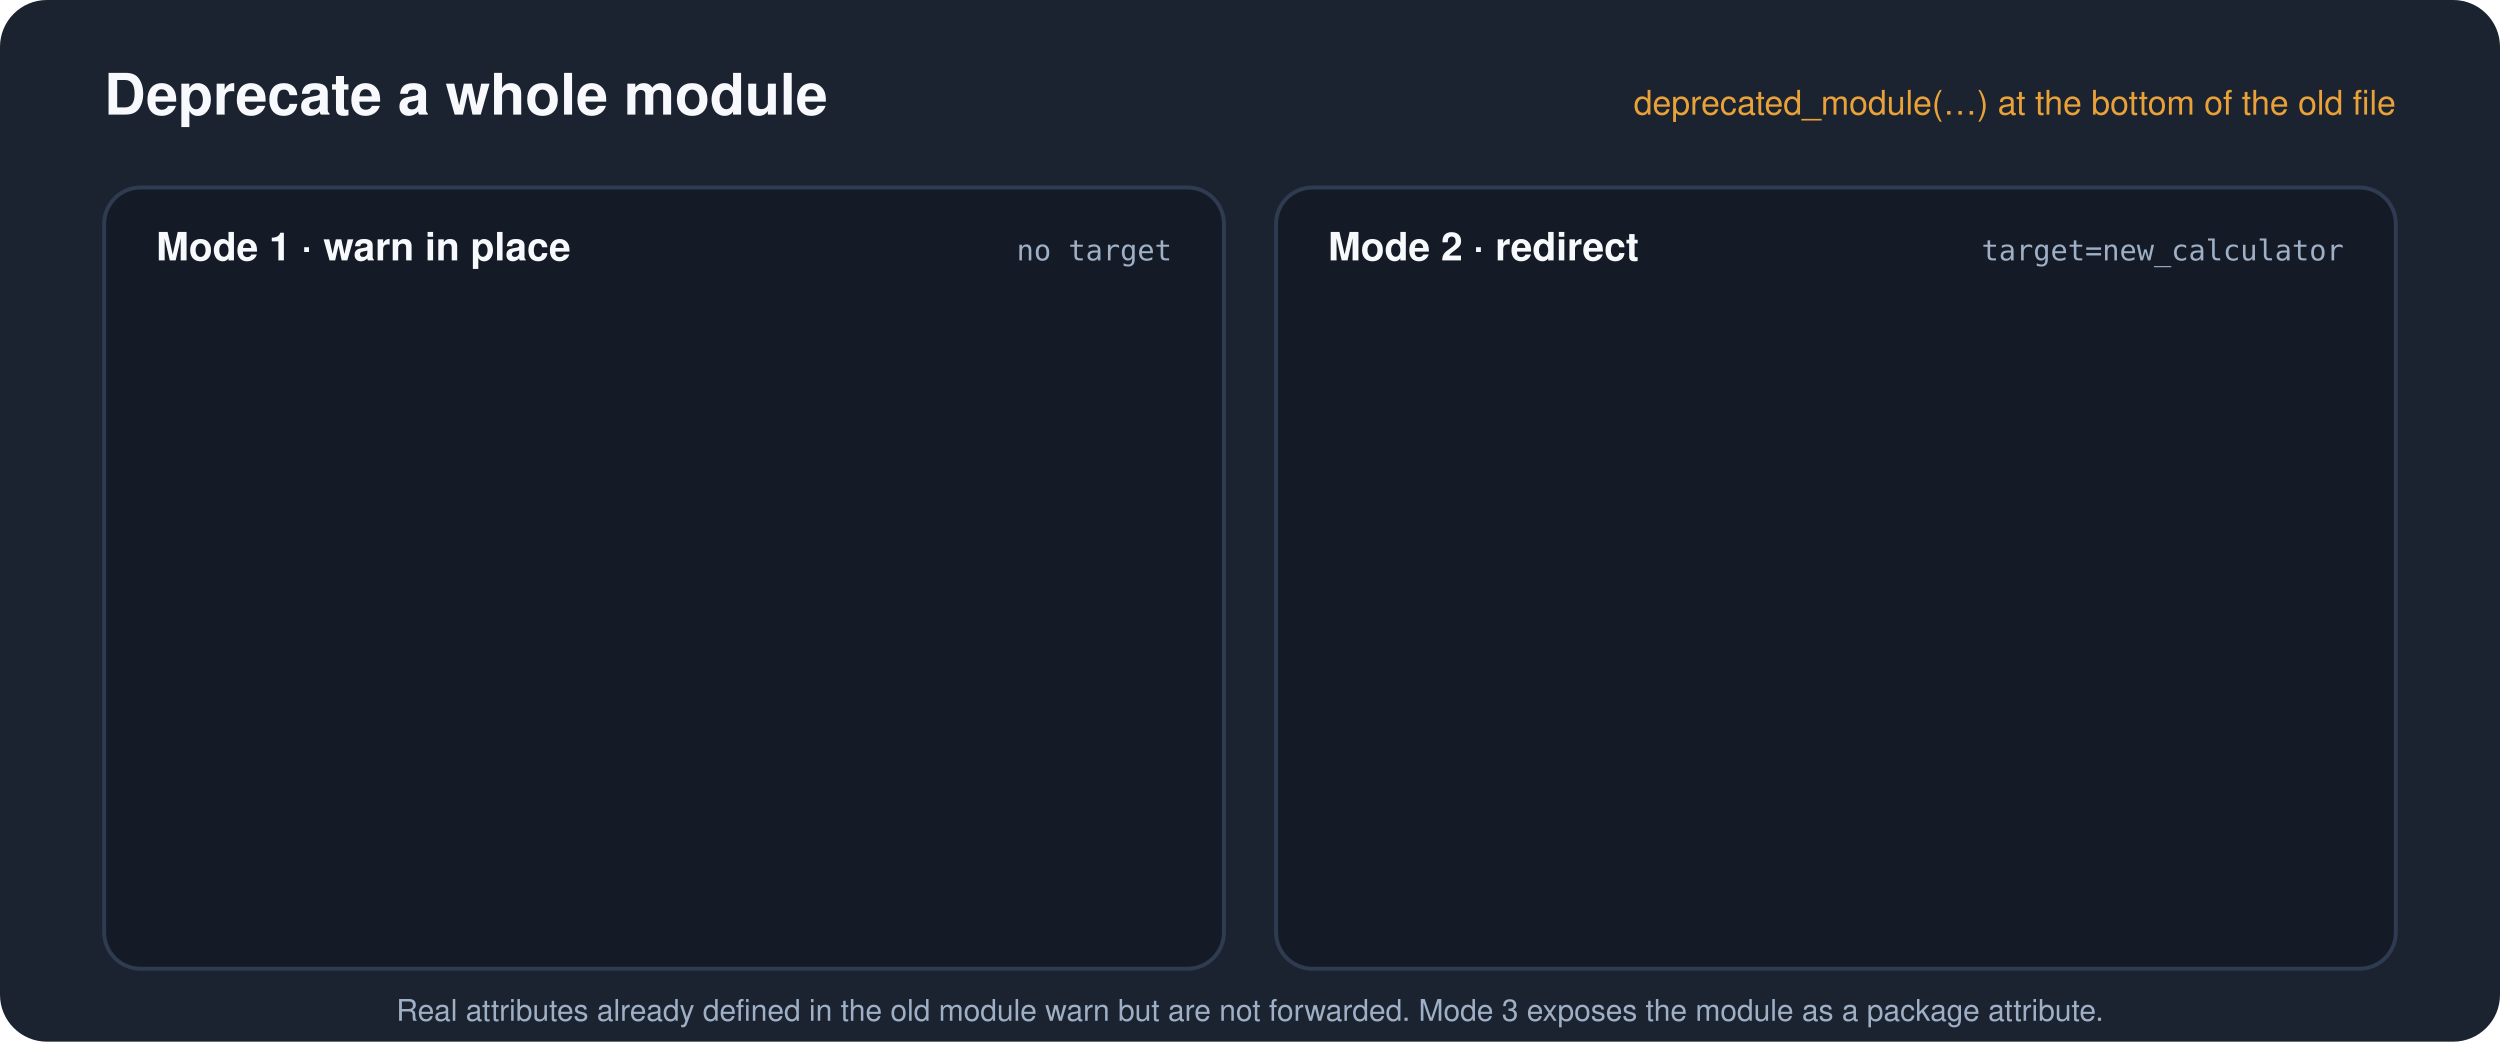
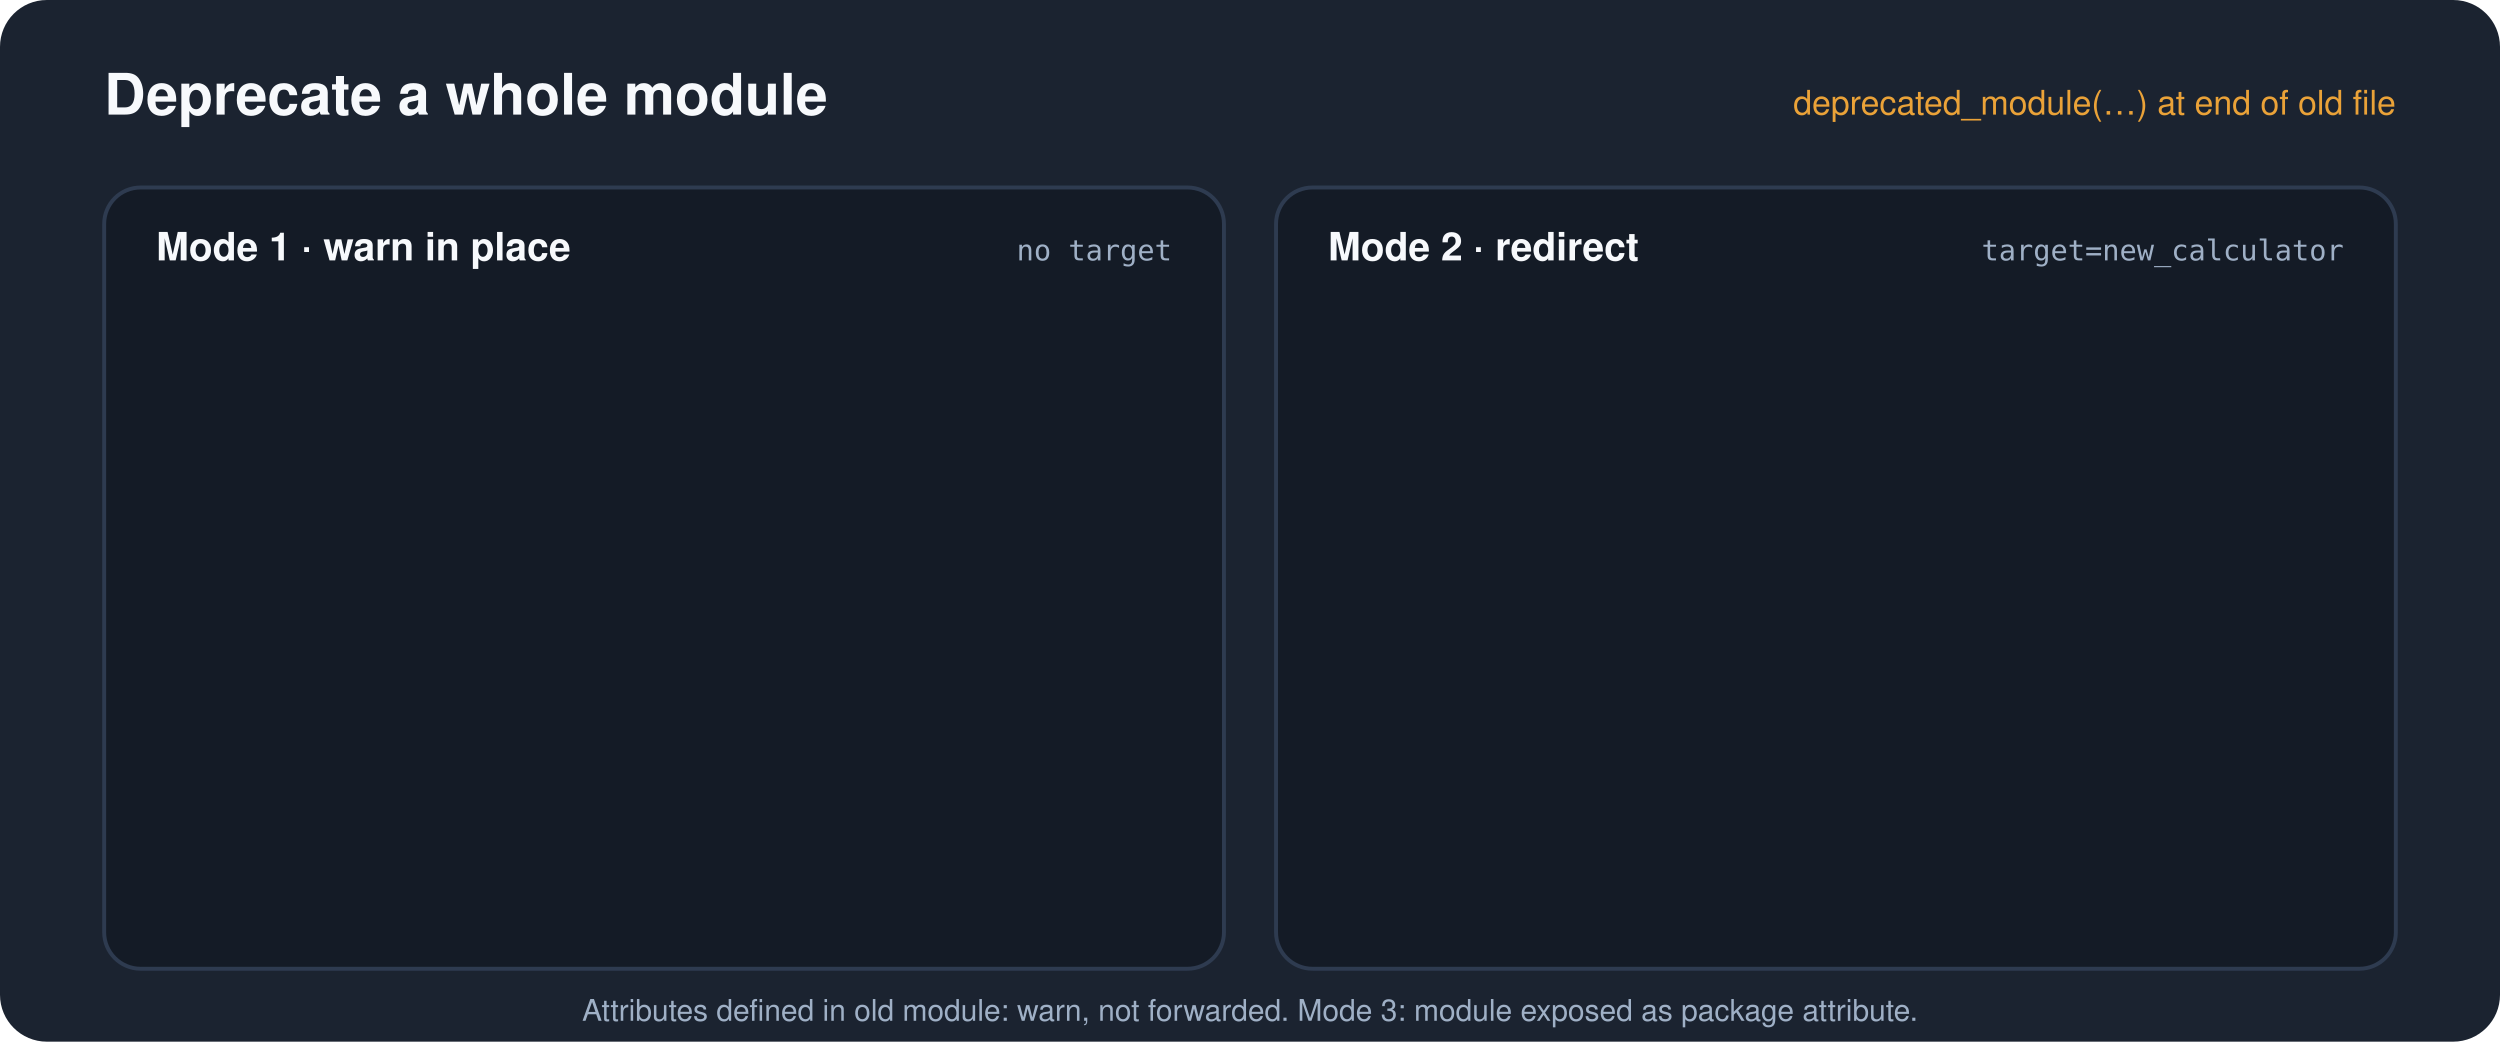
<svg xmlns="http://www.w3.org/2000/svg" viewBox="0 0 960 400" width="960" height="400" role="img" aria-labelledby="t d">
  <style>
    text { font-family: ui-sans-serif, system-ui, -apple-system, "Segoe UI", Helvetica, Arial, sans-serif; }
    .mono { font-family: ui-monospace, SFMono-Regular, Menlo, Consolas, monospace; }

    .show { opacity: 0; }
    .g0 { animation: g0 12s ease-out infinite; }
    @keyframes g0 { 0%, 5% { opacity: 0 } 8%, 92% { opacity: 1 } 97%, 100% { opacity: 0 } }
    .g1 { animation: g1 12s ease-out infinite; }
    @keyframes g1 { 0%, 25% { opacity: 0 } 28%, 92% { opacity: 1 } 97%, 100% { opacity: 0 } }
    .g2 { animation: g2 12s ease-out infinite; }
    @keyframes g2 { 0%, 45% { opacity: 0 } 48%, 92% { opacity: 1 } 97%, 100% { opacity: 0 } }
    .g3 { animation: g3 12s ease-out infinite; }
    @keyframes g3 { 0%, 65% { opacity: 0 } 68%, 92% { opacity: 1 } 97%, 100% { opacity: 0 } }
    @media (prefers-reduced-motion: reduce) { .show { animation: none !important; opacity: 1 !important; } }
  </style>
  <defs>
    <marker id="ah" viewBox="0 0 10 10" refX="8" refY="5" markerWidth="7" markerHeight="7" orient="auto-start-reverse">
      <path d="M0 0 L10 5 L0 10 z" fill="#6B7F99" />
    </marker>
    <marker id="ahg" viewBox="0 0 10 10" refX="8" refY="5" markerWidth="7" markerHeight="7" orient="auto-start-reverse">
      <path d="M0 0 L10 5 L0 10 z" fill="#6FCF97" />
    </marker>
    <marker id="ahr" viewBox="0 0 10 10" refX="8" refY="5" markerWidth="7" markerHeight="7" orient="auto-start-reverse">
      <path d="M0 0 L10 5 L0 10 z" fill="#E8735A" />
    </marker>
    <marker id="aha" viewBox="0 0 10 10" refX="8" refY="5" markerWidth="7" markerHeight="7" orient="auto-start-reverse">
      <path d="M0 0 L10 5 L0 10 z" fill="#EAA238" />
    </marker>
  </defs>
  <rect width="960" height="400" rx="18" fill="#1B2330" />
  <text x="40" y="44" font-size="22" fill="#F7F9FC" font-weight="700">Deprecate a whole module</text>
-   <text x="920" y="44" font-size="13" fill="#EAA238" text-anchor="end">deprecated_module(…) at the bottom of the old file</text>
+   <text x="920" y="44" font-size="13" fill="#EAA238" text-anchor="end">deprecated_module(…) at end of old file</text>
  <rect x="40" y="72" width="430" height="300" rx="14" fill="#141B26" stroke="#2E3B50" stroke-width="1.5" />
  <text x="60" y="100" font-size="15" fill="#F7F9FC" font-weight="700">Mode 1 · warn in place</text>
  <text x="450" y="100" font-size="11" fill="#9FB0C6" text-anchor="end" class="mono">no target</text>
  <rect x="490" y="72" width="430" height="300" rx="14" fill="#141B26" stroke="#2E3B50" stroke-width="1.5" />
  <text x="510" y="100" font-size="15" fill="#F7F9FC" font-weight="700">Mode 2 · redirect</text>
  <text x="900" y="100" font-size="11" fill="#9FB0C6" text-anchor="end" class="mono">target=new_calculator</text>
  <g class="show g0">
    <rect x="60" y="124" width="390" height="38" rx="8" fill="#263246" stroke="#3A4A60" stroke-width="1.5" />
    <text x="255" y="148" font-size="12.5" fill="#F7F9FC" text-anchor="middle" class="mono">import old_calculator</text>
    <rect x="510" y="124" width="390" height="38" rx="8" fill="#263246" stroke="#3A4A60" stroke-width="1.5" />
    <text x="705" y="148" font-size="12.5" fill="#F7F9FC" text-anchor="middle" class="mono">import old_calculator</text>
  </g>
  <g class="show g1">
    <line x1="255" y1="164" x2="255" y2="180" stroke="#6B7F99" stroke-width="2" marker-end="url(#ah)" />
    <rect x="60" y="182" width="390" height="38" rx="8" fill="#263246" stroke="#3A4A60" stroke-width="1.5" />
    <text x="255" y="206" font-size="12.5" fill="#F7F9FC" text-anchor="middle" class="mono">old_calculator.add(1, 2)</text>
    <line x1="705" y1="164" x2="705" y2="180" stroke="#6B7F99" stroke-width="2" marker-end="url(#ah)" />
    <rect x="510" y="182" width="390" height="38" rx="8" fill="#263246" stroke="#3A4A60" stroke-width="1.5" />
    <text x="705" y="206" font-size="12.5" fill="#F7F9FC" text-anchor="middle" class="mono">old_calculator.compute(…)</text>
  </g>
  <g class="show g2">
    <line x1="255" y1="222" x2="255" y2="238" stroke="#6B7F99" stroke-width="2" marker-end="url(#ah)" />
    <rect x="60" y="240" width="390" height="38" rx="8" fill="#3A2B10" stroke="#EAA238" stroke-width="1.5" />
    <text x="255" y="264" font-size="12" fill="#EAA238" text-anchor="middle" font-weight="600">⚠ FutureWarning on every public attribute access</text>
    <line x1="705" y1="222" x2="705" y2="238" stroke="#6B7F99" stroke-width="2" marker-end="url(#ah)" />
    <rect x="510" y="240" width="390" height="38" rx="8" fill="#3A2B10" stroke="#EAA238" stroke-width="1.5" />
    <text x="705" y="264" font-size="12" fill="#EAA238" text-anchor="middle" font-weight="600">⚠ FutureWarning on every public attribute access</text>
  </g>
  <g class="show g3">
    <line x1="255" y1="280" x2="255" y2="296" stroke="#6B7F99" stroke-width="2" marker-end="url(#ah)" />
    <rect x="60" y="298" width="390" height="38" rx="8" fill="#1F2938" stroke="#7FB6E3" stroke-width="1.5" />
    <text x="255" y="322" font-size="12" fill="#7FB6E3" text-anchor="middle" font-weight="600">served from old_calculator</text>
    <line x1="705" y1="280" x2="705" y2="296" stroke="#6B7F99" stroke-width="2" marker-end="url(#ah)" />
    <rect x="510" y="298" width="390" height="38" rx="8" fill="#1F2938" stroke="#7FB6E3" stroke-width="1.5" />
    <text x="705" y="322" font-size="12" fill="#7FB6E3" text-anchor="middle" font-weight="600">not in old module → forwarded to new_calculator</text>
  </g>
-   <text x="480" y="392" font-size="11.5" fill="#9FB0C6" text-anchor="middle">Real attributes already defined in the old module warn but are not forwarded. Mode 3 exposes the module as a package attribute.</text>
+   <text x="480" y="392" font-size="11.5" fill="#9FB0C6" text-anchor="middle">Attributes defined in old module: warn, not forwarded. Mode 3: module exposed as package attribute.</text>
</svg>
